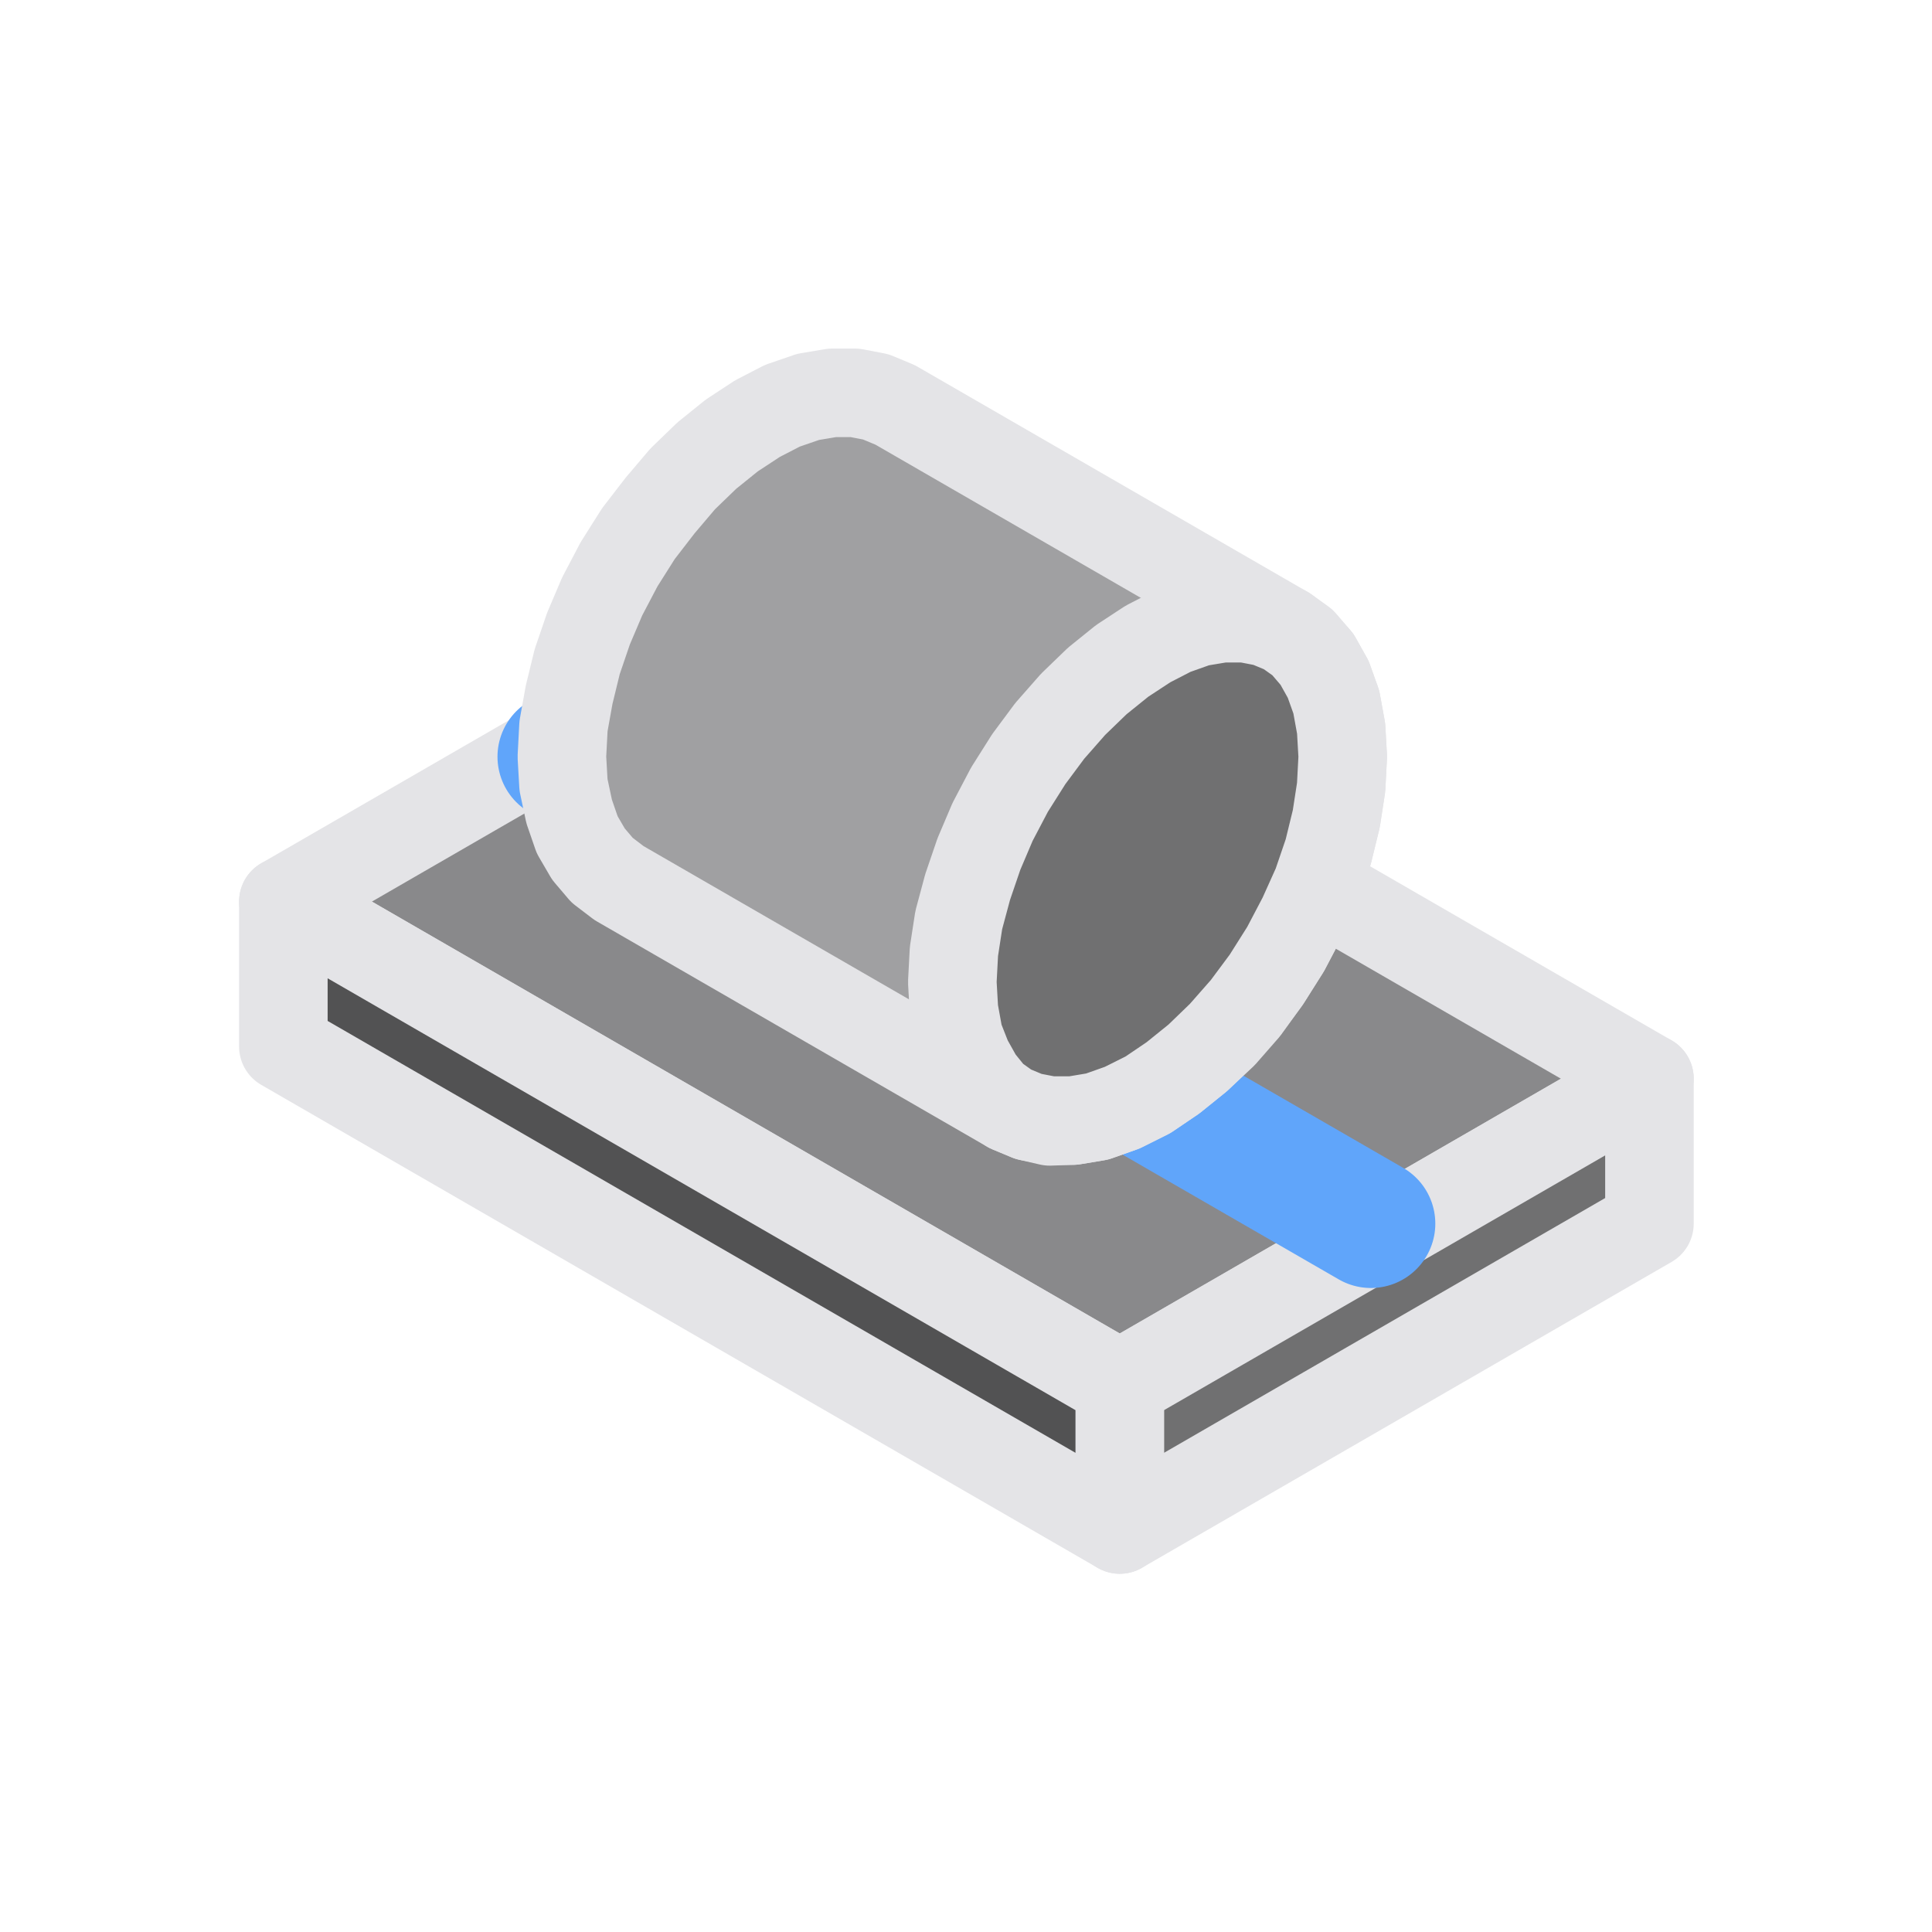
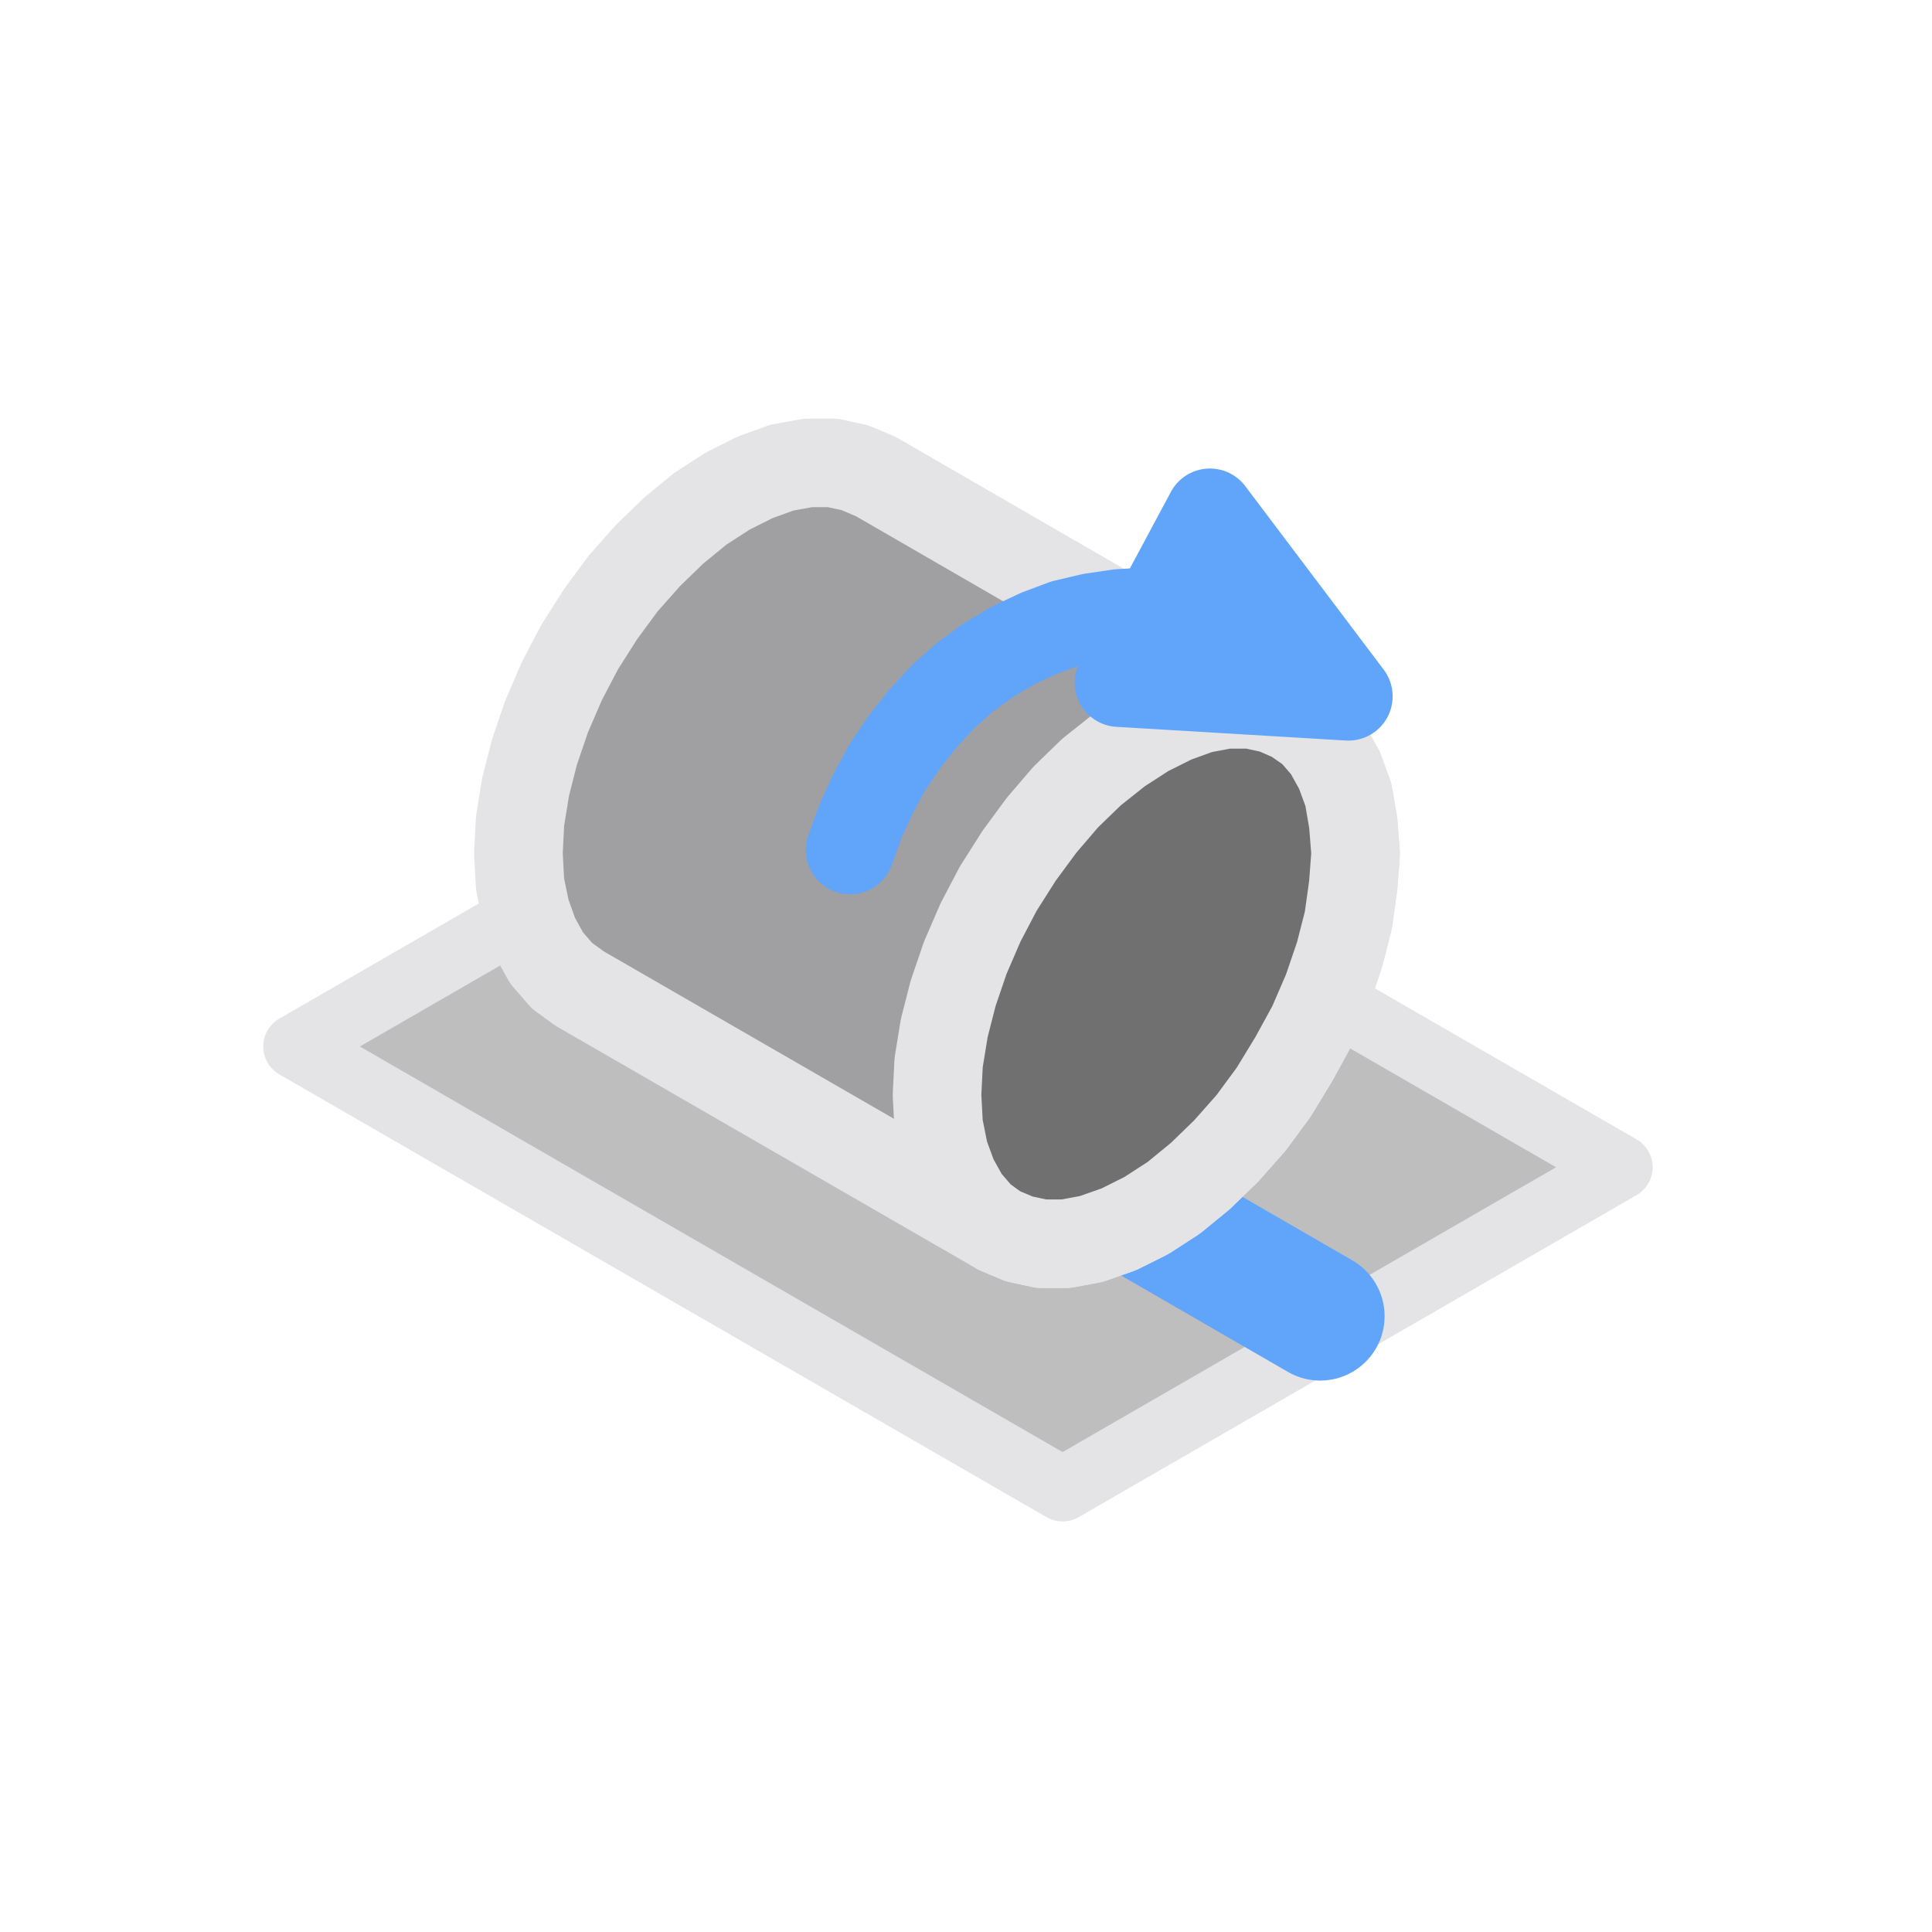
<svg xmlns="http://www.w3.org/2000/svg" viewBox="0 0 24 24" width="24" height="24" fill="none" stroke="#e4e4e7" stroke-width="1.1" stroke-linejoin="round" stroke-linecap="round">
-   <polygon points="10.1,7.4 20.49,13.4 13.91,17.2 3.52,11.2" fill="#89898b" />
-   <polygon points="20.49,13.4 13.91,17.2 13.91,19 20.49,15.2" fill="#707071" />
-   <polygon points="3.52,11.2 13.91,17.2 13.91,19 3.52,13" fill="#525253" />
-   <line x1="6.98" y1="9.4" x2="17.03" y2="15.2" stroke="#60a5fa" stroke-width="1.6" />
-   <polygon points="6.98,9.4 7,9.02 7.07,8.63 7.17,8.22 7.31,7.81 7.48,7.41 7.69,7.01 7.93,6.63 8.2,6.28 8.48,5.95 8.78,5.66 9.09,5.41 9.41,5.2 9.72,5.04 10.04,4.93 10.34,4.88 10.62,4.88 10.88,4.93 11.12,5.03 15.97,7.83 16.18,7.99 16.36,8.19 16.5,8.44 16.6,8.72 16.66,9.05 16.68,9.4 16.66,9.78 16.6,10.17 16.5,10.58 16.36,10.99 16.18,11.39 15.97,11.79 15.73,12.17 15.47,12.53 15.19,12.85 14.88,13.14 14.57,13.39 14.26,13.6 13.94,13.76 13.63,13.87 13.33,13.92 13.04,13.93 12.78,13.87 12.54,13.77 7.69,10.97 7.48,10.81 7.31,10.61 7.17,10.37 7.07,10.08 7,9.75" fill="#a0a0a2" />
-   <polygon points="11.83,12.2 11.85,11.82 11.91,11.43 12.02,11.02 12.16,10.61 12.33,10.21 12.54,9.81 12.78,9.43 13.04,9.08 13.33,8.75 13.63,8.46 13.94,8.21 14.26,8 14.57,7.84 14.88,7.73 15.18,7.68 15.47,7.68 15.73,7.73 15.97,7.83 16.18,7.98 16.36,8.19 16.5,8.44 16.6,8.72 16.66,9.05 16.68,9.4 16.66,9.78 16.6,10.17 16.5,10.58 16.36,10.99 16.18,11.39 15.97,11.79 15.73,12.17 15.47,12.52 15.18,12.85 14.88,13.14 14.57,13.39 14.26,13.6 13.94,13.76 13.63,13.87 13.33,13.92 13.04,13.92 12.78,13.87 12.54,13.77 12.33,13.62 12.16,13.41 12.02,13.16 11.91,12.88 11.85,12.55" fill="#707071" />
+   <polygon points="10.6,9 20.13,14.5 13.2,18.5 3.67,13" fill="#89898b" fill-opacity="0.55" stroke-width="0.8" />
+   <line x1="7.4" y1="11.15" x2="16.4" y2="16.35" stroke="#60a5fa" stroke-width="1.6" />
+   <polygon points="6.44,10.6 6.46,10.2 6.53,9.77 6.64,9.34 6.79,8.9 6.98,8.46 7.2,8.04 7.46,7.63 7.74,7.25 8.05,6.9 8.37,6.59 8.7,6.32 9.04,6.1 9.38,5.93 9.71,5.81 10.04,5.75 10.34,5.75 10.62,5.81 10.88,5.92 16.07,8.92 16.3,9.08 16.49,9.3 16.64,9.57 16.75,9.88 16.81,10.22 16.84,10.6 16.81,11 16.75,11.43 16.64,11.86 16.49,12.3 16.3,12.74 16.07,13.16 15.82,13.57 15.54,13.95 15.23,14.3 14.91,14.61 14.58,14.88 14.24,15.1 13.9,15.27 13.56,15.39 13.24,15.45 12.94,15.45 12.66,15.39 12.4,15.28 7.2,12.28 6.98,12.12 6.79,11.9 6.64,11.63 6.53,11.32 6.46,10.98" fill="#a0a0a2" />
+   <polygon points="11.64,13.6 11.66,13.2 11.73,12.77 11.84,12.34 11.99,11.9 12.18,11.46 12.4,11.04 12.66,10.63 12.94,10.25 13.24,9.9 13.56,9.59 13.9,9.32 14.24,9.1 14.58,8.93 14.91,8.81 15.23,8.75 15.54,8.75 15.82,8.81 16.07,8.92 16.3,9.08 16.49,9.3 16.64,9.57 16.75,9.87 16.81,10.22 16.84,10.6 16.81,11 16.75,11.43 16.64,11.86 16.49,12.3 16.3,12.74 16.07,13.16 15.82,13.57 15.54,13.95 15.23,14.3 14.91,14.61 14.58,14.88 14.24,15.1 13.9,15.27 13.56,15.39 13.24,15.45 12.94,15.45 12.66,15.39 12.4,15.28 12.18,15.12 11.99,14.9 11.84,14.63 11.73,14.33 11.66,13.98" fill="#707071" />
+   <polyline points="10.56,10.56 10.69,10.2 10.85,9.85 11.03,9.52 11.24,9.21 11.47,8.92 11.72,8.65 11.99,8.41 12.28,8.2 12.58,8.02 12.9,7.87 13.22,7.75 13.56,7.67 13.9,7.62 14.24,7.6 14.58,7.62 14.92,7.67" stroke="#60a5fa" />
+   <polygon points="16.75,8.65 13.9,8.48 15.03,6.37" fill="#60a5fa" stroke="#60a5fa" />
</svg>
